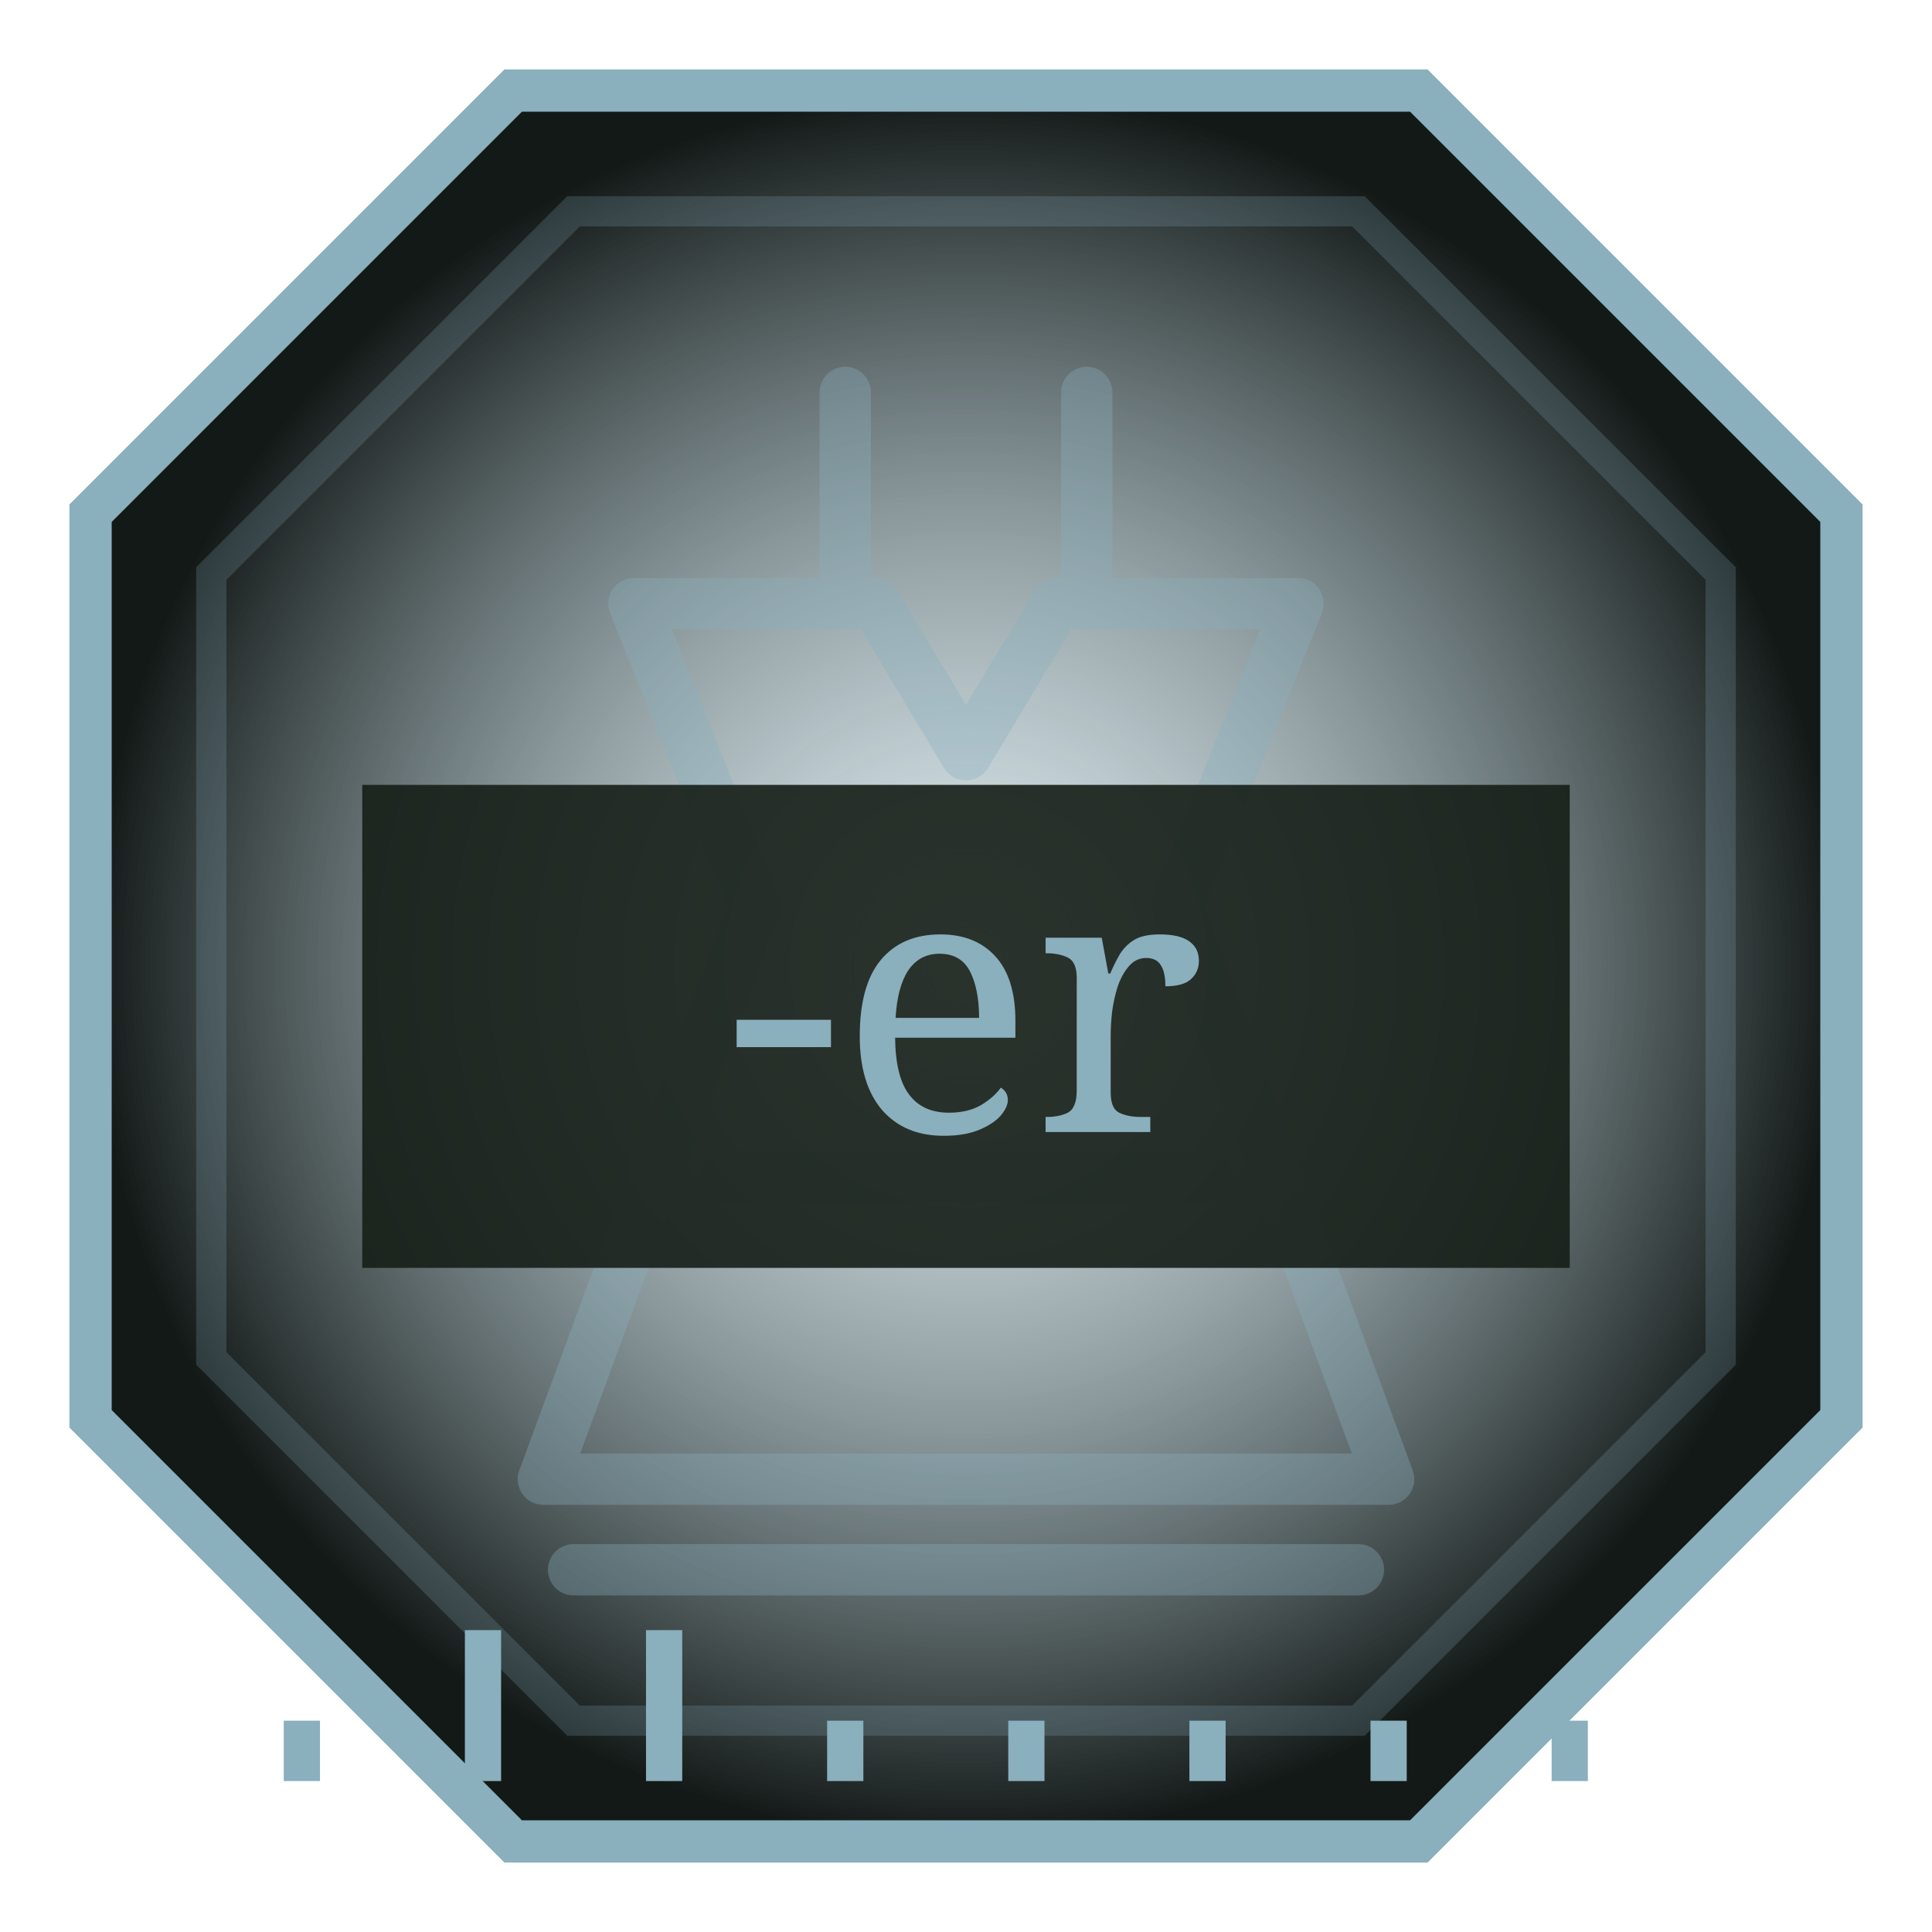
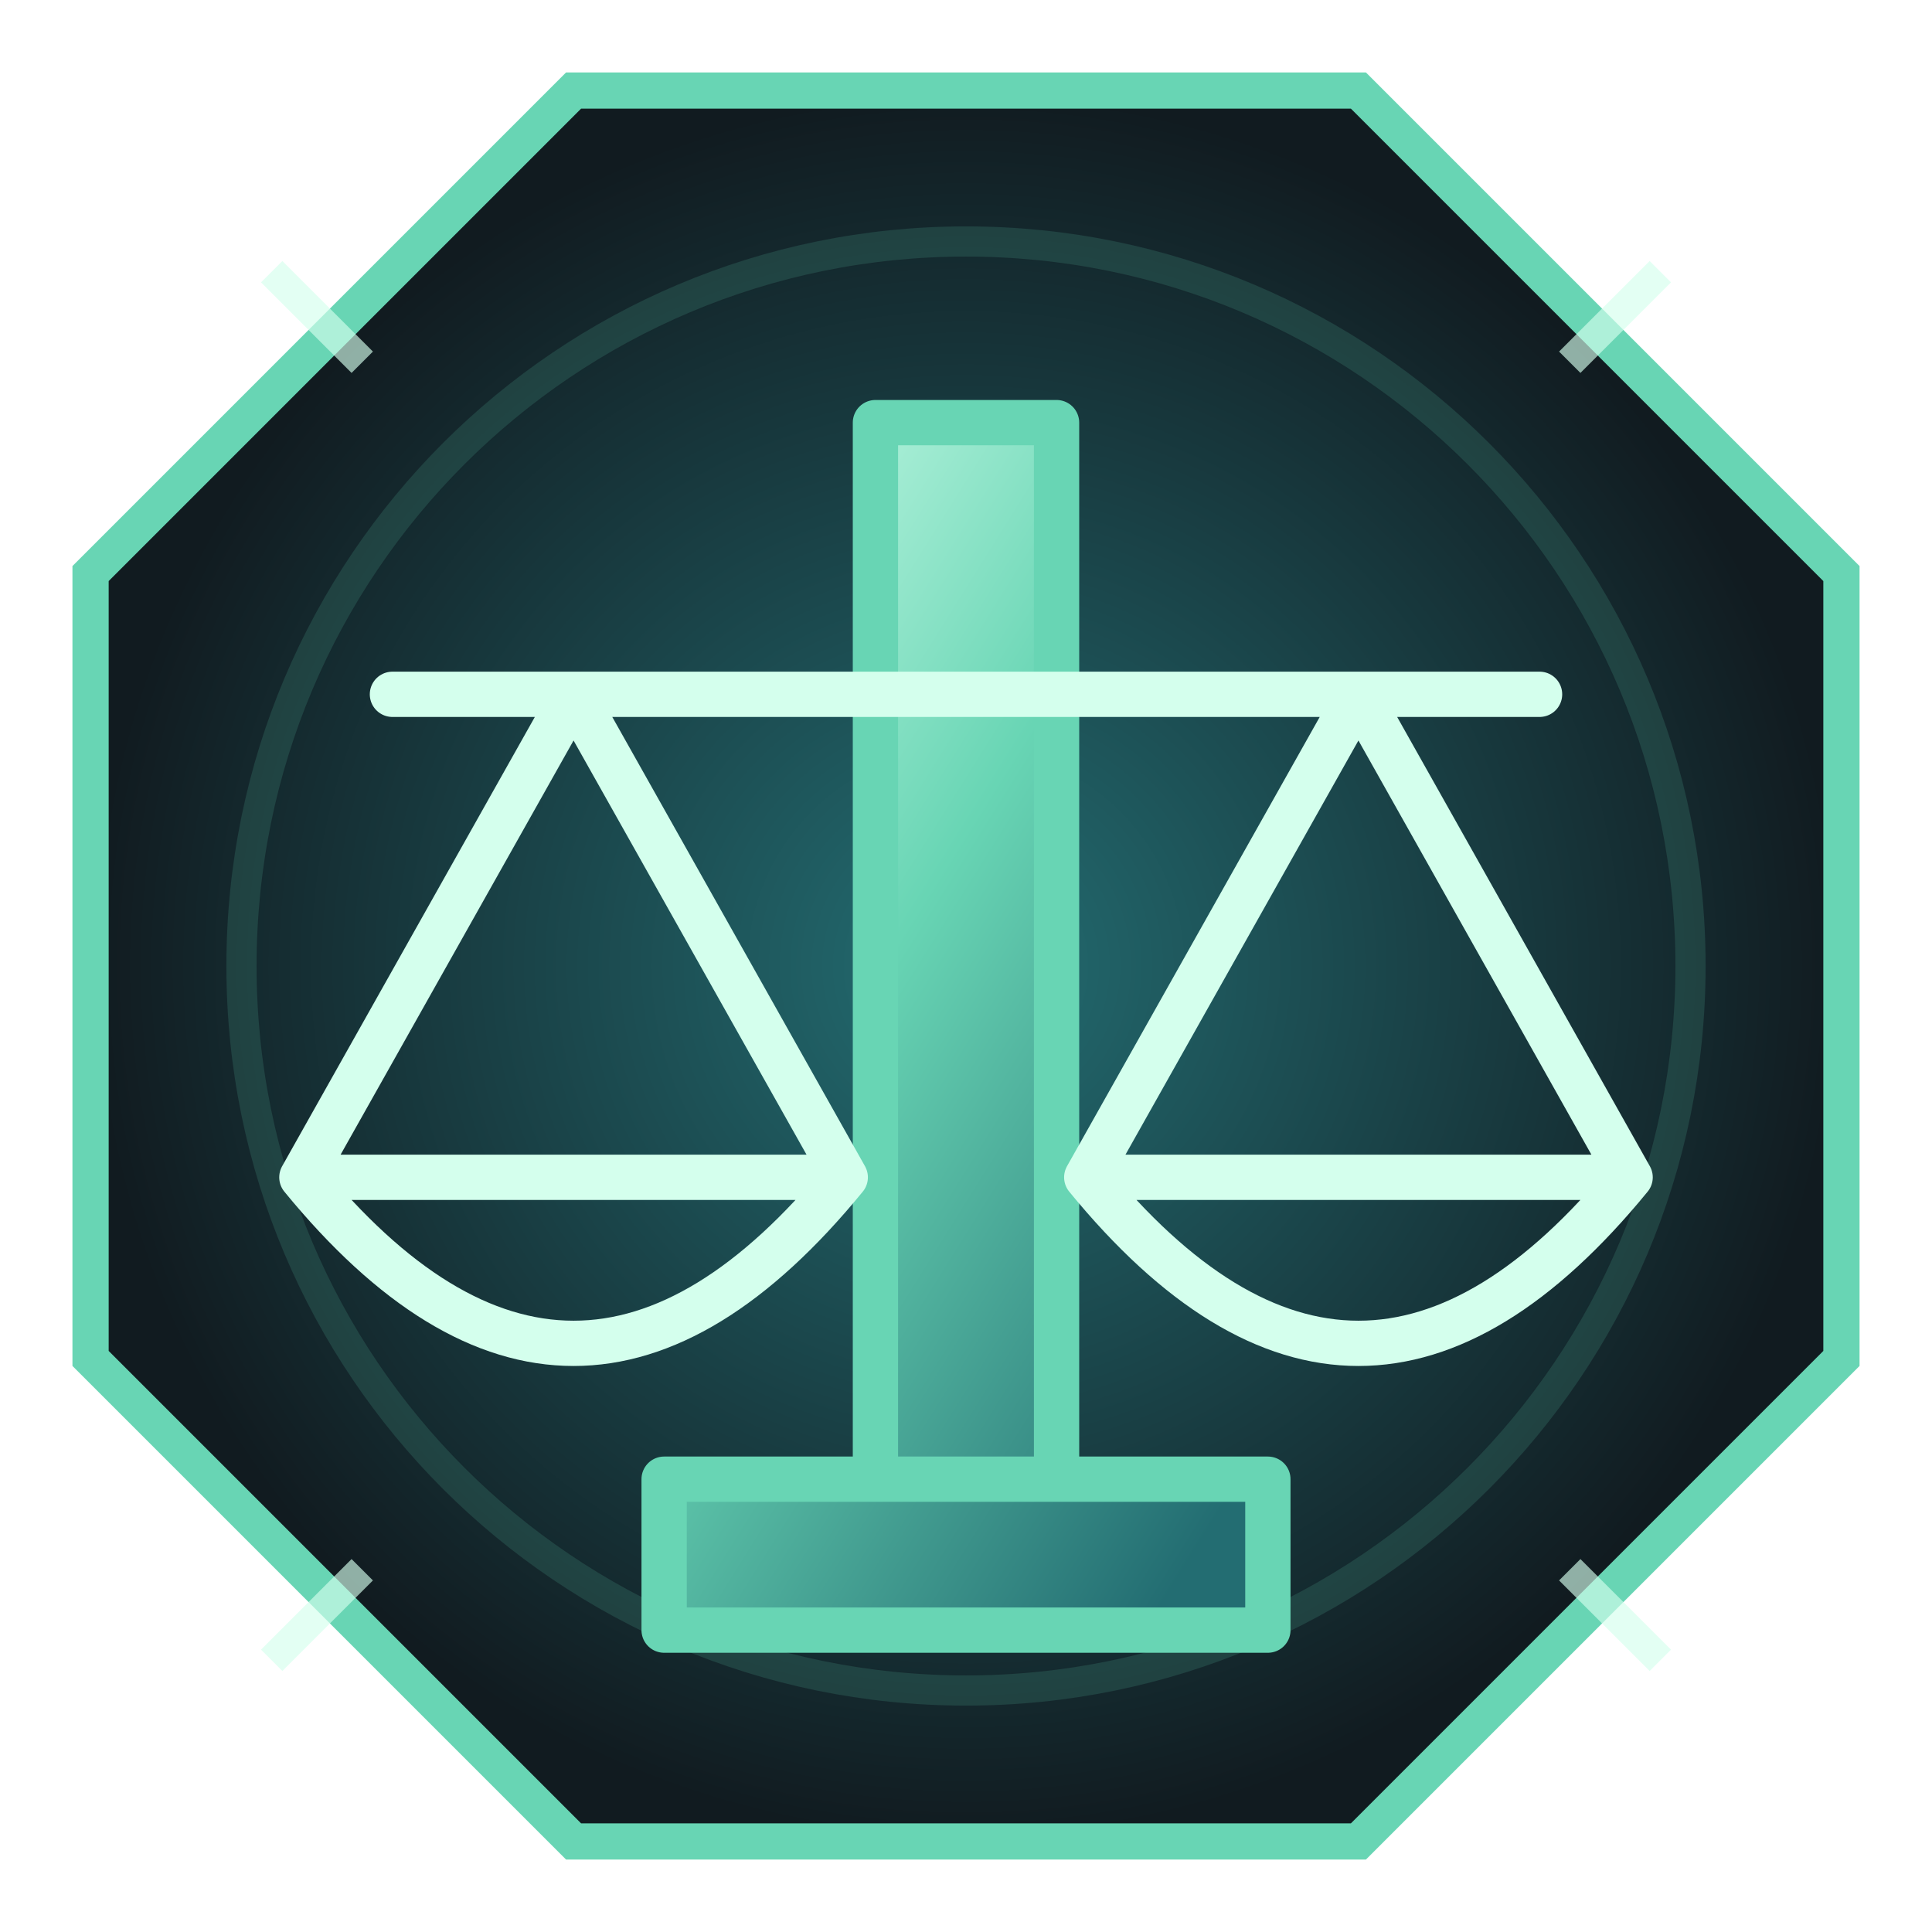
- <svg xmlns="http://www.w3.org/2000/svg" viewBox="0 0 64 64">
+ <svg xmlns="http://www.w3.org/2000/svg" viewBox="0 0 64 64" data-motif="scales" data-palette="jade">
  <defs>
    <radialGradient id="bg">
-       <stop stop-color="#8aafbd" stop-opacity=".26" />
-       <stop offset="1" stop-color="#131917" />
+       <stop stop-color="#236d72" />
+       <stop offset="1" stop-color="#111b20" />
    </radialGradient>
+     <linearGradient id="art" x2=".8" y2="1">
+       <stop stop-color="#d4ffed" />
+       <stop offset=".45" stop-color="#68d5b4" />
+       <stop offset="1" stop-color="#236d72" />
+     </linearGradient>
  </defs>
-   <path d="M17 3h30l14 14v30L47 61H17L3 47V17z" fill="url(#bg)" stroke="#8aafbd" stroke-width="1.4" />
-   <path d="M19 7h26l12 12v26L45 57H19L7 45V19z" fill="none" stroke="#8aafbd" opacity=".22" />
-   <g fill="none" stroke="#8aafbd" stroke-width="1.7" stroke-linejoin="round" stroke-linecap="round" opacity=".35">
-     <path d="M21 20h8l3 5 3-5h8l-4 10 7 19H18l7-19z" />
-     <path d="M24 39h16M28 20v-7m8 7v-7M19 52h26" />
+   <g fill="url(#bg)" stroke="#68d5b4" stroke-width="1.2">
+     <path d="M19 3h26l16 16v26L45 61H19L3 45V19Z" />
  </g>
-   <path d="M12 26h40v16H12z" fill="#161e17" opacity=".9" />
-   <text x="32" y="37.5" fill="#8aafbd" font-size="12" font-family="Georgia,serif" text-anchor="middle">-er</text>
-   <g fill="none" stroke="#8aafbd" stroke-width="1.2">
-     <path d="M10 59v-2" />
-     <path d="M16 59v-5" />
-     <path d="M22 59v-5" />
-     <path d="M28 59v-2" />
-     <path d="M34 59v-2" />
-     <path d="M40 59v-2" />
-     <path d="M46 59v-2" />
-     <path d="M52 59v-2" />
+   <circle cx="32" cy="32" r="24" fill="none" stroke="#68d5b4" opacity=".15" />
+   <path d="m9 9 3 3m40 40 3 3M9 55l3-3M52 12l3-3" stroke="#d4ffed" opacity=".65" />
+   <style>.shine{fill:none;stroke:#d4ffed;stroke-width:1.5}</style>
+   <g fill="url(#art)" stroke="#68d5b4" stroke-width="1.5" stroke-linecap="round" stroke-linejoin="round">
+     <path d="M29 14h6v35h-6zM22 49h20v5H22z" />
+     <path class="shine" d="M13 23h38m-32 0-9 16h18Zm26 0-9 16h18ZM10 39q9 11 18 0m8 0q9 11 18 0" />
  </g>
</svg>
